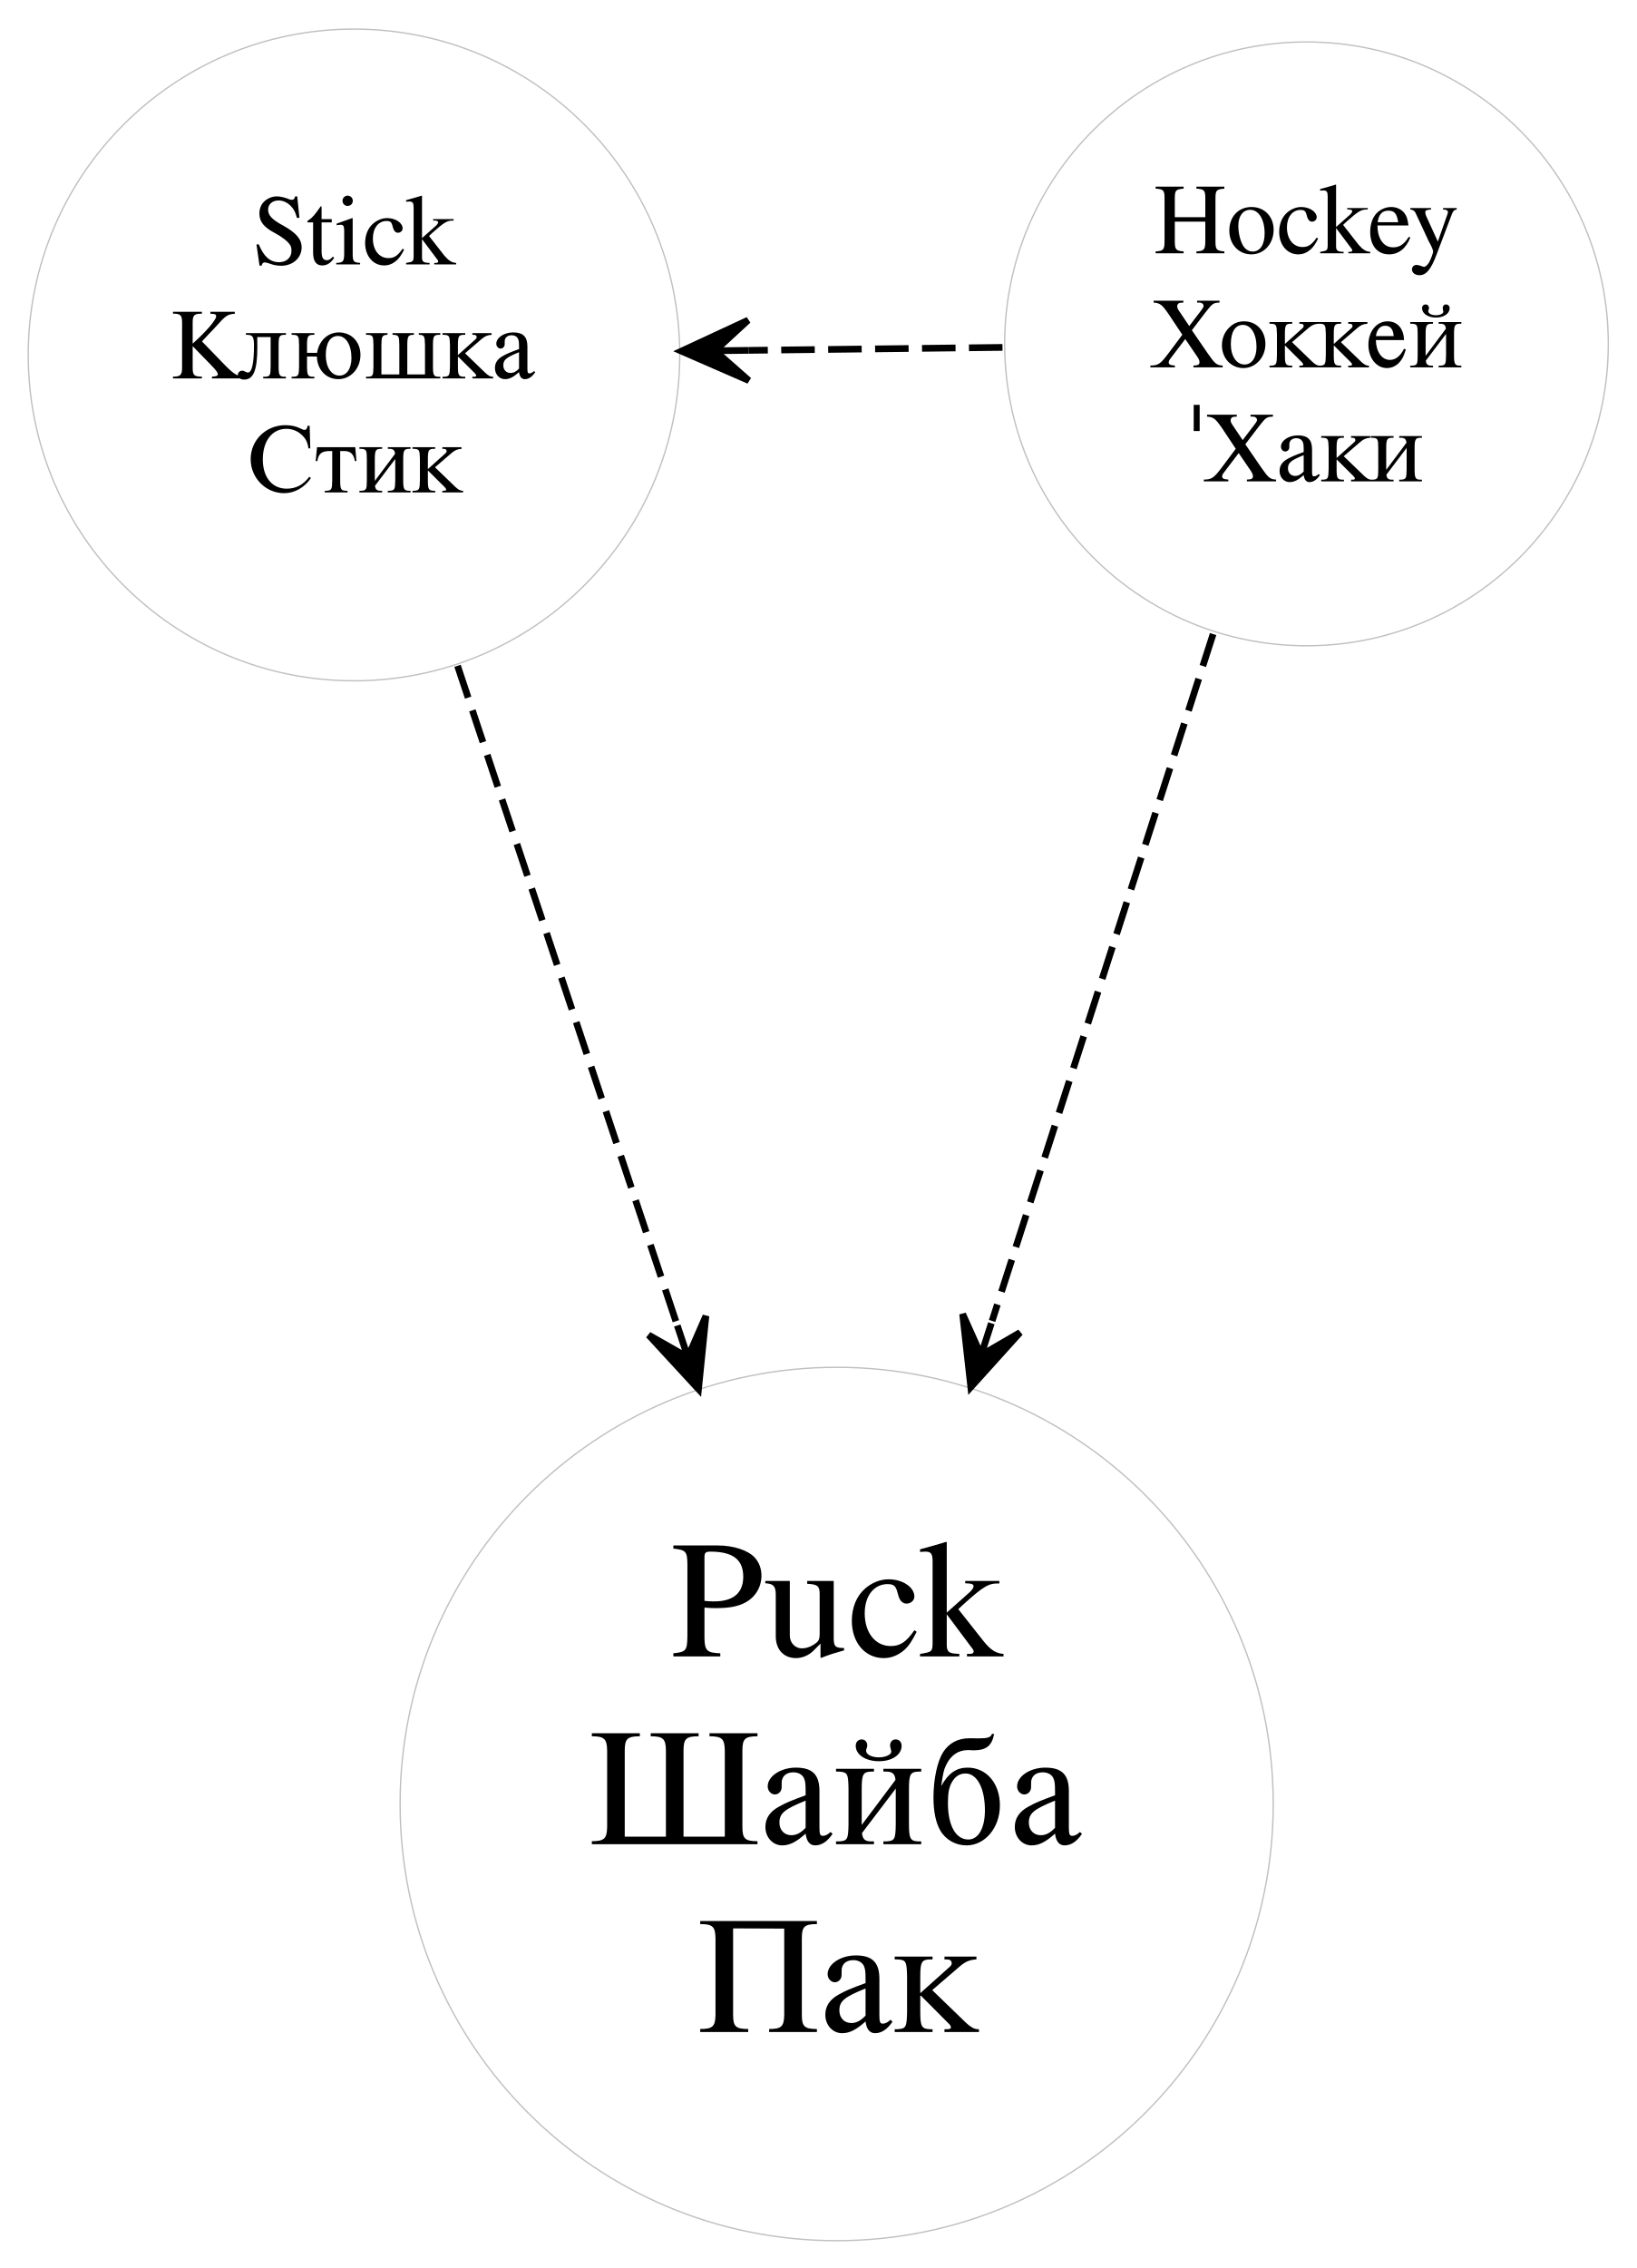
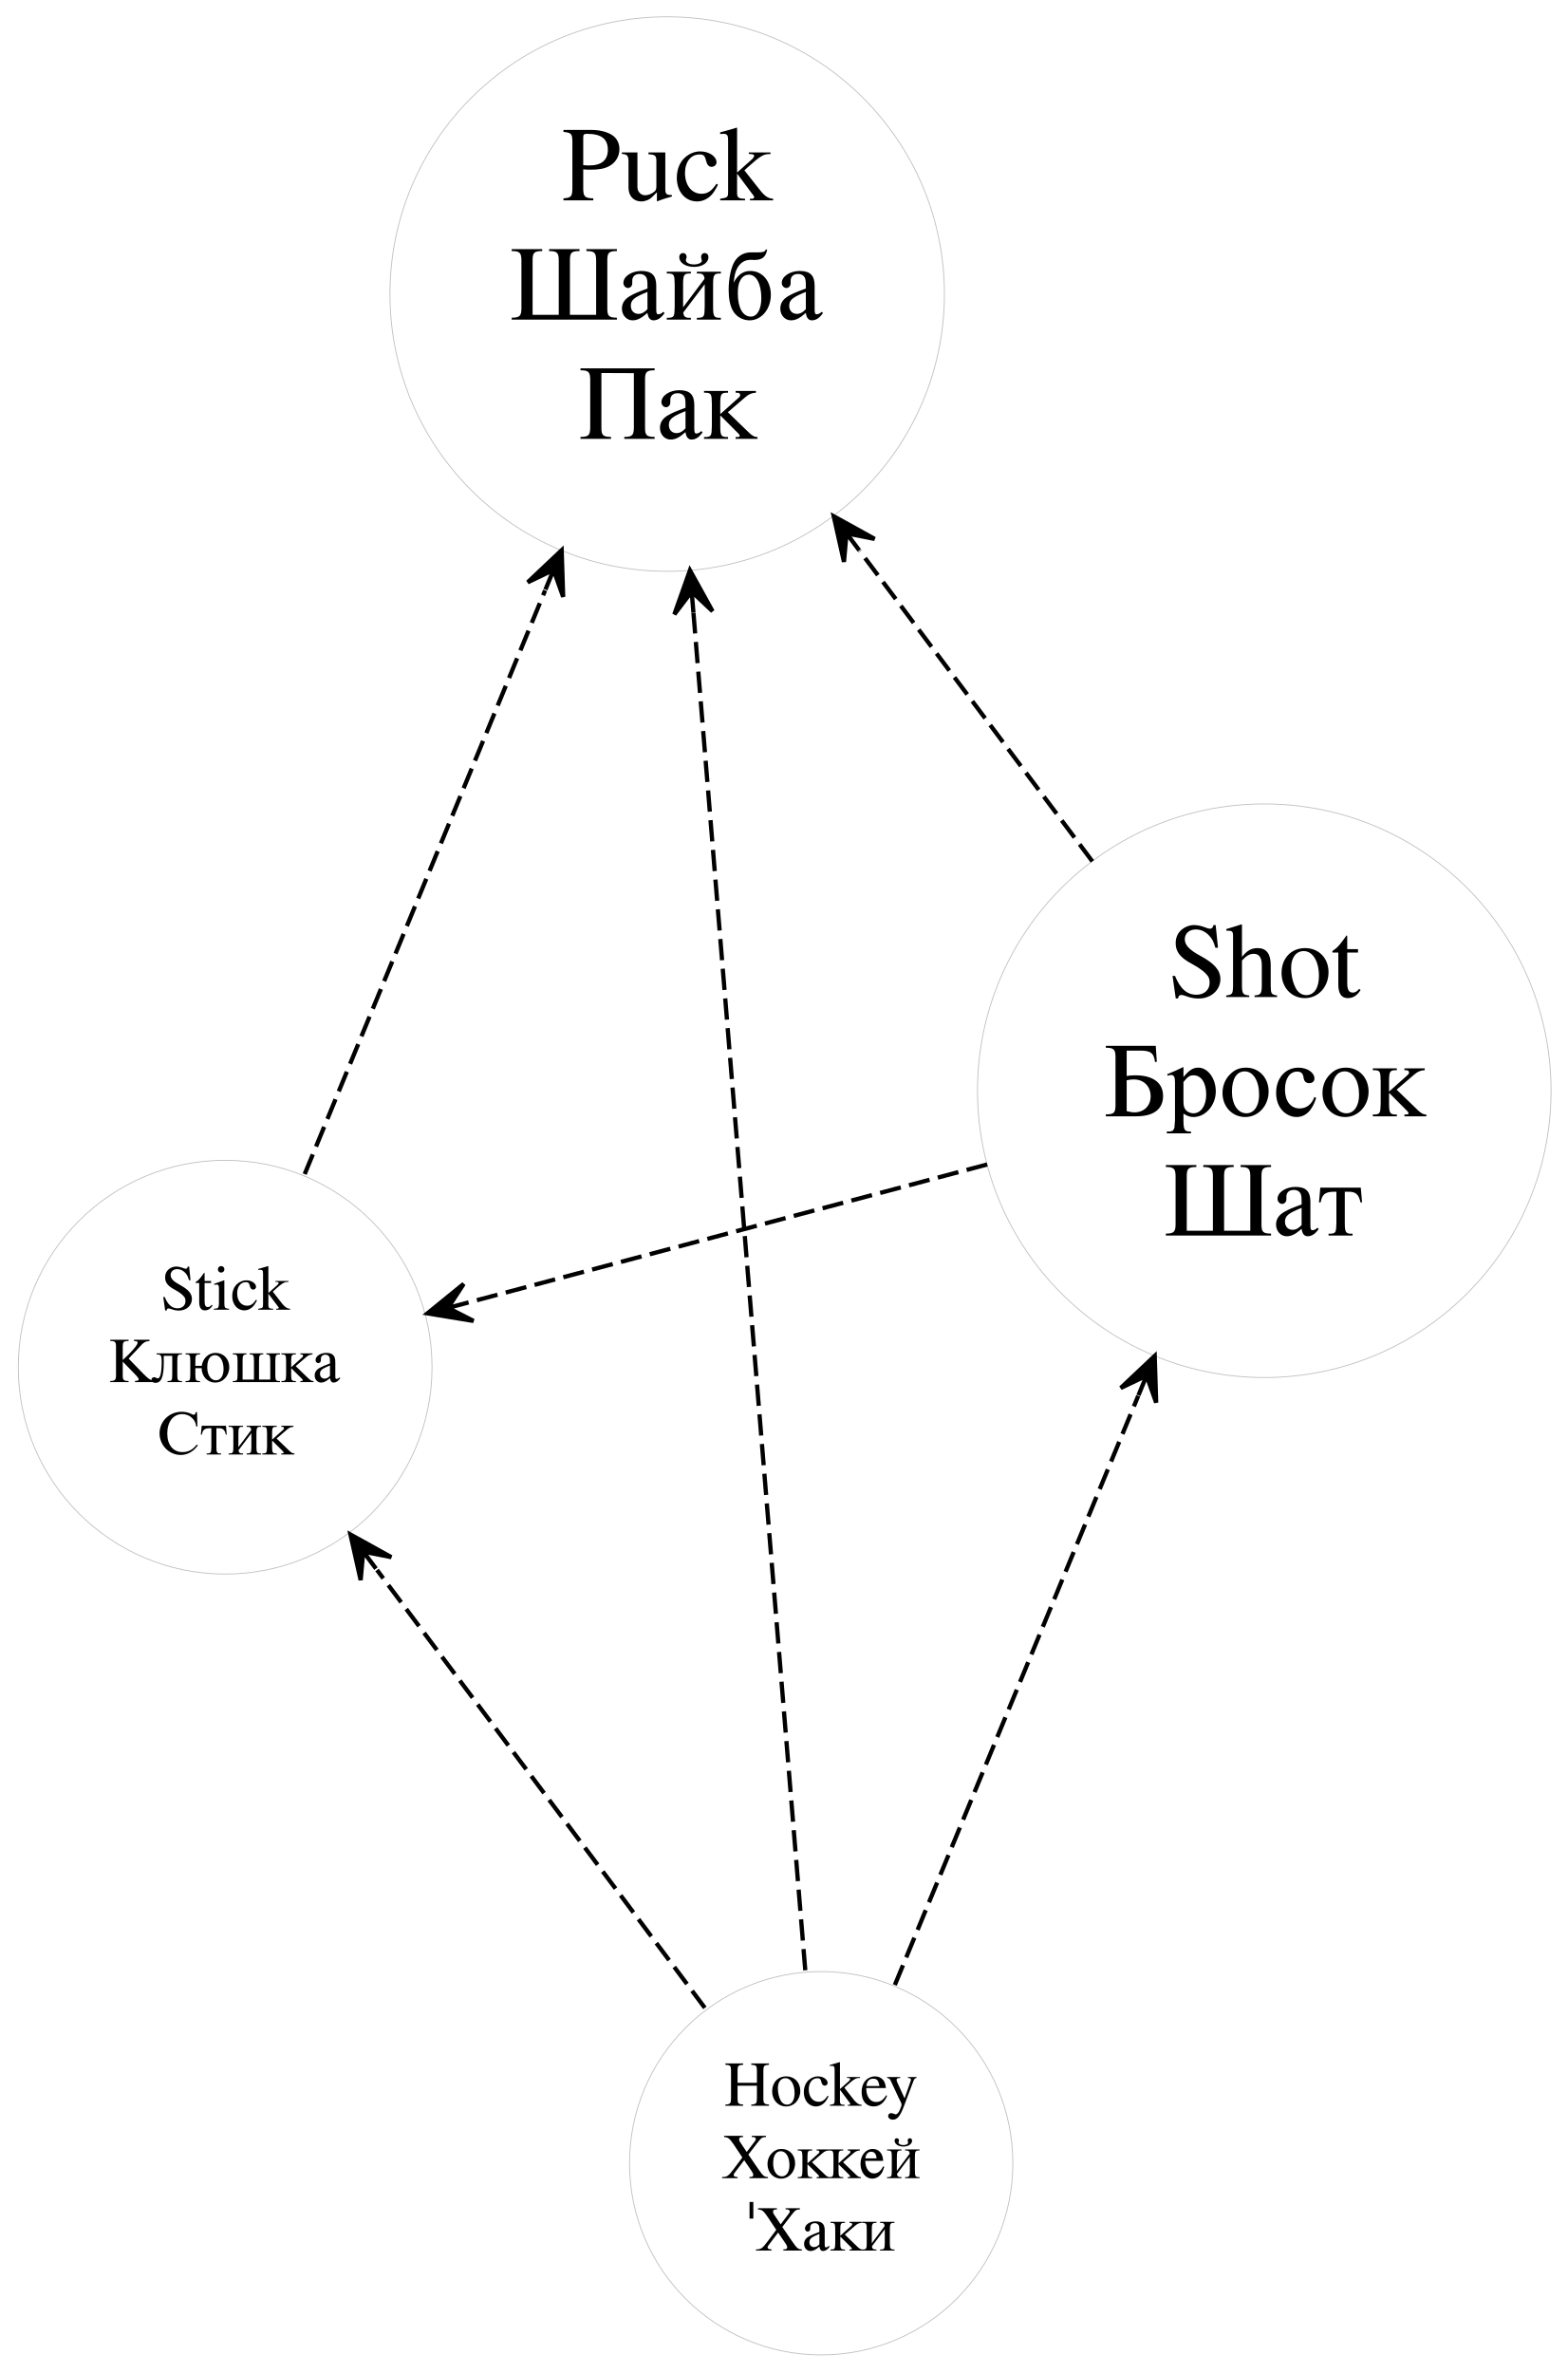
- <svg xmlns="http://www.w3.org/2000/svg" xmlns:xlink="http://www.w3.org/1999/xlink" width="244pt" height="338pt" viewBox="0.00 0.00 244.10 337.88">
-   <g id="graph0" class="graph" transform="scale(1 1) rotate(0) translate(4 333.8839)">
+ <svg xmlns="http://www.w3.org/2000/svg" xmlns:xlink="http://www.w3.org/1999/xlink" width="368pt" height="557pt" viewBox="0.00 0.00 368.00 557.27">
+   <g id="graph0" class="graph" transform="scale(1 1) rotate(0) translate(4 553.2686)">
    <g id="node1" class="node root has-pronunciation">
      <g id="a_node1">
        <a xlink:href="javascript:history.back()" xlink:title="Клюшка" target="_top">
-           <ellipse fill="none" stroke="#c0c0c0" stroke-width=".2" cx="48.79" cy="-281.094" rx="48.582" ry="48.582" />
-           <text text-anchor="middle" x="48.79" y="-294.594" font-family="Times,serif" font-size="15.00" fill="#000000">Stick</text>
-           <text text-anchor="middle" x="48.79" y="-277.594" font-family="Times,serif" font-size="15.00" fill="#000000">Клюшка</text>
-           <text text-anchor="middle" x="48.79" y="-260.594" font-family="Times,serif" font-size="15.00" fill="#000000">Стик</text>
+           <ellipse fill="none" stroke="#c0c0c0" stroke-width=".2" cx="48.79" cy="-232.201" rx="48.582" ry="48.582" />
+           <text text-anchor="middle" x="48.79" y="-245.701" font-family="Times,serif" font-size="15.00" fill="#000000">Stick</text>
+           <text text-anchor="middle" x="48.79" y="-228.701" font-family="Times,serif" font-size="15.00" fill="#000000">Клюшка</text>
+           <text text-anchor="middle" x="48.79" y="-211.701" font-family="Times,serif" font-size="15.00" fill="#000000">Стик</text>
        </a>
      </g>
    </g>
-     <g id="node3" class="node has-pronunciation">
-       <g id="a_node3">
+     <g id="node4" class="node has-pronunciation">
+       <g id="a_node4">
        <a xlink:href="../puck.html" xlink:title="Шайба" target="_top">
-           <ellipse fill="none" stroke="#c0c0c0" stroke-width=".2" cx="120.779" cy="-65.054" rx="65.108" ry="65.108" />
-           <text text-anchor="middle" x="120.779" y="-87.054" font-family="Times,serif" font-size="25.00" fill="#000000">Puck</text>
-           <text text-anchor="middle" x="120.779" y="-59.054" font-family="Times,serif" font-size="25.00" fill="#000000">Шайба</text>
-           <text text-anchor="middle" x="120.779" y="-31.054" font-family="Times,serif" font-size="25.00" fill="#000000">Пак</text>
+           <ellipse fill="none" stroke="#c0c0c0" stroke-width=".2" cx="152.597" cy="-484.215" rx="65.108" ry="65.108" />
+           <text text-anchor="middle" x="152.597" y="-506.215" font-family="Times,serif" font-size="25.00" fill="#000000">Puck</text>
+           <text text-anchor="middle" x="152.597" y="-478.215" font-family="Times,serif" font-size="25.00" fill="#000000">Шайба</text>
+           <text text-anchor="middle" x="152.597" y="-450.215" font-family="Times,serif" font-size="25.00" fill="#000000">Пак</text>
        </a>
      </g>
    </g>
-     <g id="edge3" class="edge">
-       <path fill="none" stroke="#000000" stroke-dasharray="5,2" d="M64.234,-234.748C73.744,-206.208 86.132,-169.031 96.888,-136.751" />
-       <polygon fill="#000000" stroke="#000000" points="100.169,-126.906 101.277,-137.815 98.588,-131.649 97.007,-136.393 97.007,-136.393 97.007,-136.393 98.588,-131.649 92.738,-134.97 100.169,-126.906 100.169,-126.906" />
+     <g id="edge6" class="edge">
+       <path fill="none" stroke="#000000" stroke-dasharray="5,2" d="M67.469,-277.547C83.185,-315.702 105.913,-370.879 123.932,-414.625" />
+       <polygon fill="#000000" stroke="#000000" points="127.818,-424.058 119.848,-416.526 125.913,-419.435 124.009,-414.812 124.009,-414.812 124.009,-414.812 125.913,-419.435 128.17,-413.098 127.818,-424.058 127.818,-424.058" />
    </g>
    <g id="node2" class="node has-pronunciation">
      <g id="a_node2">
-         <a xlink:href="../hockey.html" xlink:title="Хоккей" target="_top">
-           <ellipse fill="none" stroke="#c0c0c0" stroke-width=".2" cx="190.844" cy="-282.746" rx="45.011" ry="45.011" />
-           <text text-anchor="middle" x="190.844" y="-296.246" font-family="Times,serif" font-size="15.00" fill="#000000">Hockey</text>
-           <text text-anchor="middle" x="190.844" y="-279.246" font-family="Times,serif" font-size="15.00" fill="#000000">Хоккей</text>
-           <text text-anchor="middle" x="190.844" y="-262.246" font-family="Times,serif" font-size="15.00" fill="#000000">ˈХаки</text>
+         <a xlink:href="../shot.html" xlink:title="Бросок" target="_top">
+           <ellipse fill="none" stroke="#c0c0c0" stroke-width=".2" cx="292.826" cy="-297.122" rx="67.351" ry="67.351" />
+           <text text-anchor="middle" x="292.826" y="-319.122" font-family="Times,serif" font-size="25.00" fill="#000000">Shot</text>
+           <text text-anchor="middle" x="292.826" y="-291.122" font-family="Times,serif" font-size="25.00" fill="#000000">Бросок</text>
+           <text text-anchor="middle" x="292.826" y="-263.122" font-family="Times,serif" font-size="25.00" fill="#000000">Шат</text>
        </a>
      </g>
    </g>
-     <g id="edge2" class="edge">
-       <path fill="none" stroke="#000000" stroke-dasharray="5,2" d="M145.507,-282.219C133.462,-282.079 120.277,-281.925 107.625,-281.778" />
-       <polygon fill="#000000" stroke="#000000" points="97.624,-281.662 107.676,-277.279 102.624,-281.72 107.624,-281.778 107.624,-281.778 107.624,-281.778 102.624,-281.72 107.571,-286.278 97.624,-281.662 97.624,-281.662" />
+     <g id="edge4" class="edge">
+       <path fill="none" stroke="#000000" stroke-dasharray="5,2" d="M227.749,-279.809C189.934,-269.75 142.714,-257.188 106.274,-247.494" />
+       <polygon fill="#000000" stroke="#000000" points="96.299,-244.84 107.12,-243.062 101.131,-246.125 105.963,-247.411 105.963,-247.411 105.963,-247.411 101.131,-246.125 104.806,-251.76 96.299,-244.84 96.299,-244.84" />
    </g>
    <g id="edge1" class="edge">
-       <path fill="none" stroke="#000000" stroke-dasharray="5,2" d="M176.918,-239.477C167.51,-210.248 154.865,-170.959 143.958,-137.071" />
-       <polygon fill="#000000" stroke="#000000" points="140.783,-127.207 148.131,-135.348 142.315,-131.967 143.847,-136.727 143.847,-136.727 143.847,-136.727 142.315,-131.967 139.564,-138.105 140.783,-127.207 140.783,-127.207" />
+       <path fill="none" stroke="#000000" stroke-dasharray="5,2" d="M252.454,-350.986C235.373,-373.775 215.401,-400.422 197.826,-423.87" />
+       <polygon fill="#000000" stroke="#000000" points="191.718,-432.019 194.115,-421.318 194.717,-428.018 197.716,-424.017 197.716,-424.017 197.716,-424.017 194.717,-428.018 201.316,-426.716 191.718,-432.019 191.718,-432.019" />
+     </g>
+     <g id="node3" class="node has-pronunciation">
+       <g id="a_node3">
+         <a xlink:href="../hockey.html" xlink:title="Хоккей" target="_top">
+           <ellipse fill="none" stroke="#c0c0c0" stroke-width=".2" cx="188.764" cy="-45.255" rx="45.011" ry="45.011" />
+           <text text-anchor="middle" x="188.764" y="-58.755" font-family="Times,serif" font-size="15.00" fill="#000000">Hockey</text>
+           <text text-anchor="middle" x="188.764" y="-41.755" font-family="Times,serif" font-size="15.00" fill="#000000">Хоккей</text>
+           <text text-anchor="middle" x="188.764" y="-24.755" font-family="Times,serif" font-size="15.00" fill="#000000">ˈХаки</text>
+         </a>
+       </g>
+     </g>
+     <g id="edge5" class="edge">
+       <path fill="none" stroke="#000000" stroke-dasharray="5,2" d="M161.444,-81.744C139.46,-111.104 108.395,-152.594 84.453,-184.571" />
+       <polygon fill="#000000" stroke="#000000" points="78.217,-192.9 80.608,-182.198 81.214,-188.897 84.21,-184.895 84.21,-184.895 84.21,-184.895 81.214,-188.897 87.813,-187.592 78.217,-192.9 78.217,-192.9" />
+     </g>
+     <g id="edge2" class="edge">
+       <path fill="none" stroke="#000000" stroke-dasharray="5,2" d="M206.065,-87.128C221.604,-124.739 244.749,-180.759 263.227,-225.481" />
+       <polygon fill="#000000" stroke="#000000" points="267.094,-234.842 259.117,-227.318 265.185,-230.221 263.276,-225.6 263.276,-225.6 263.276,-225.6 265.185,-230.221 267.435,-223.881 267.094,-234.842 267.094,-234.842" />
+     </g>
+     <g id="edge3" class="edge">
+       <path fill="none" stroke="#000000" stroke-dasharray="5,2" d="M185.03,-90.578C178.82,-165.953 166.307,-317.811 158.769,-409.303" />
+       <polygon fill="#000000" stroke="#000000" points="157.943,-419.33 154.279,-408.995 158.353,-414.347 158.764,-409.364 158.764,-409.364 158.764,-409.364 158.353,-414.347 163.249,-409.734 157.943,-419.33 157.943,-419.33" />
    </g>
  </g>
</svg>
